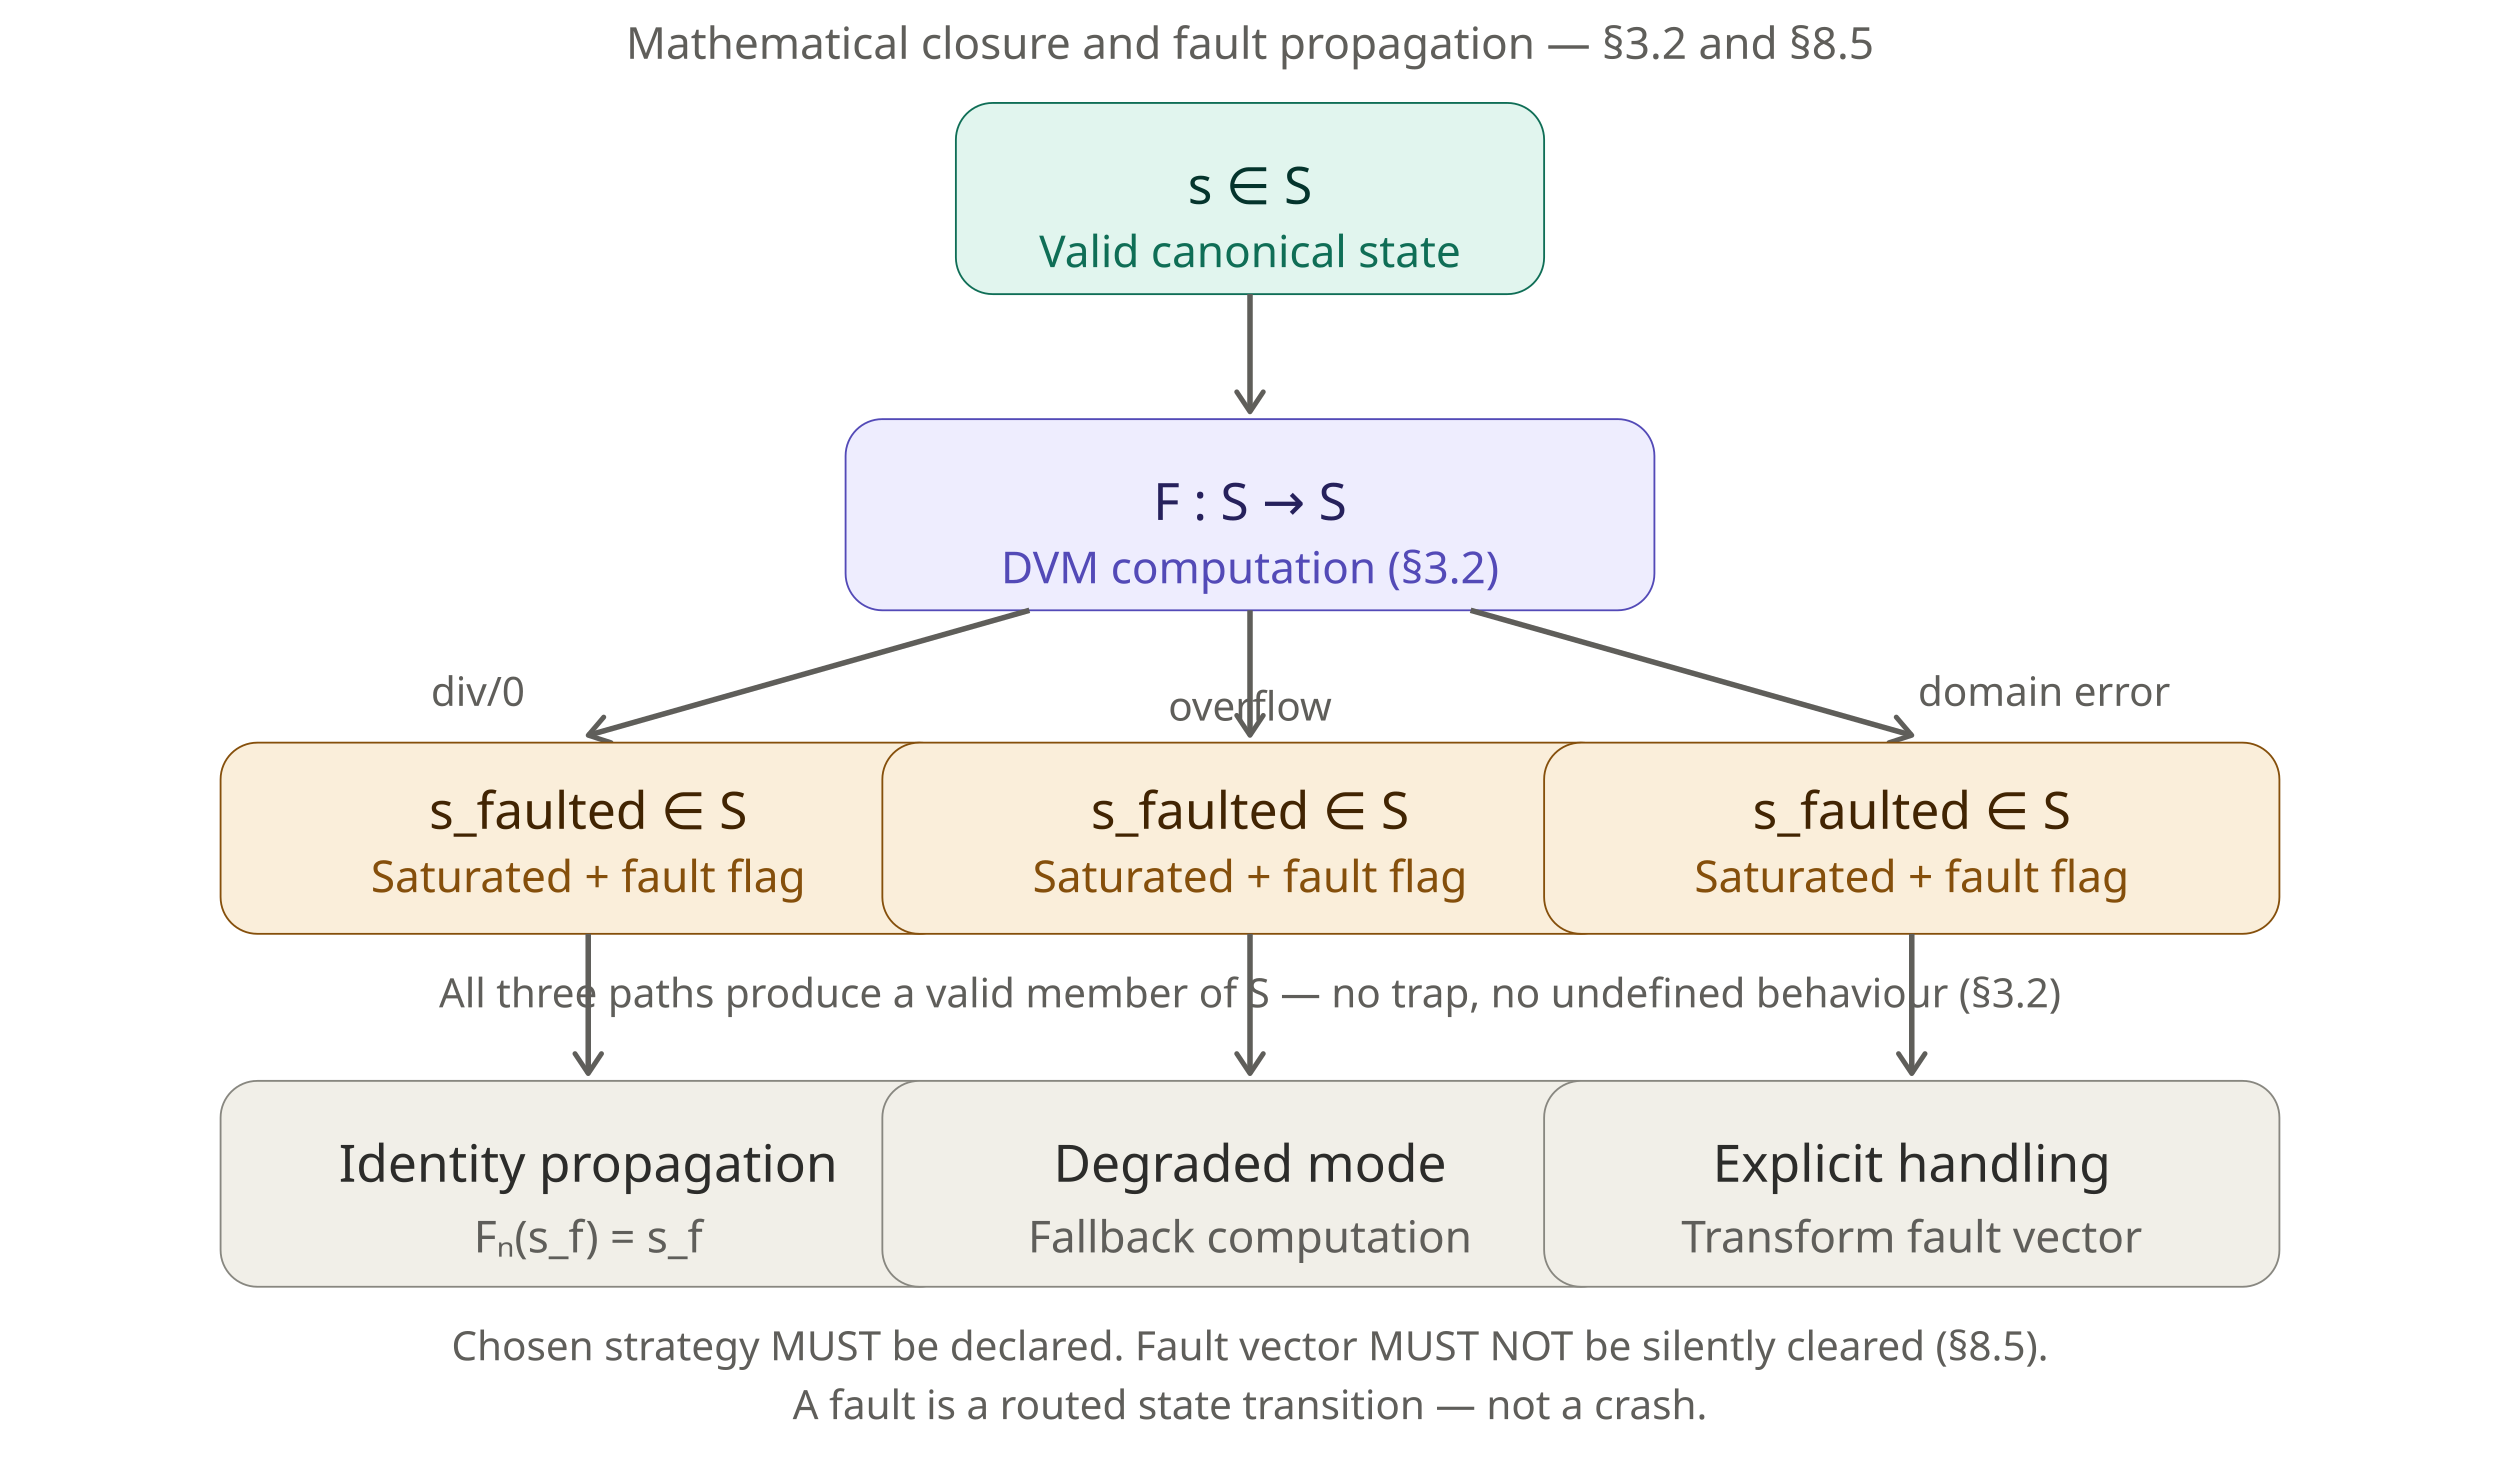
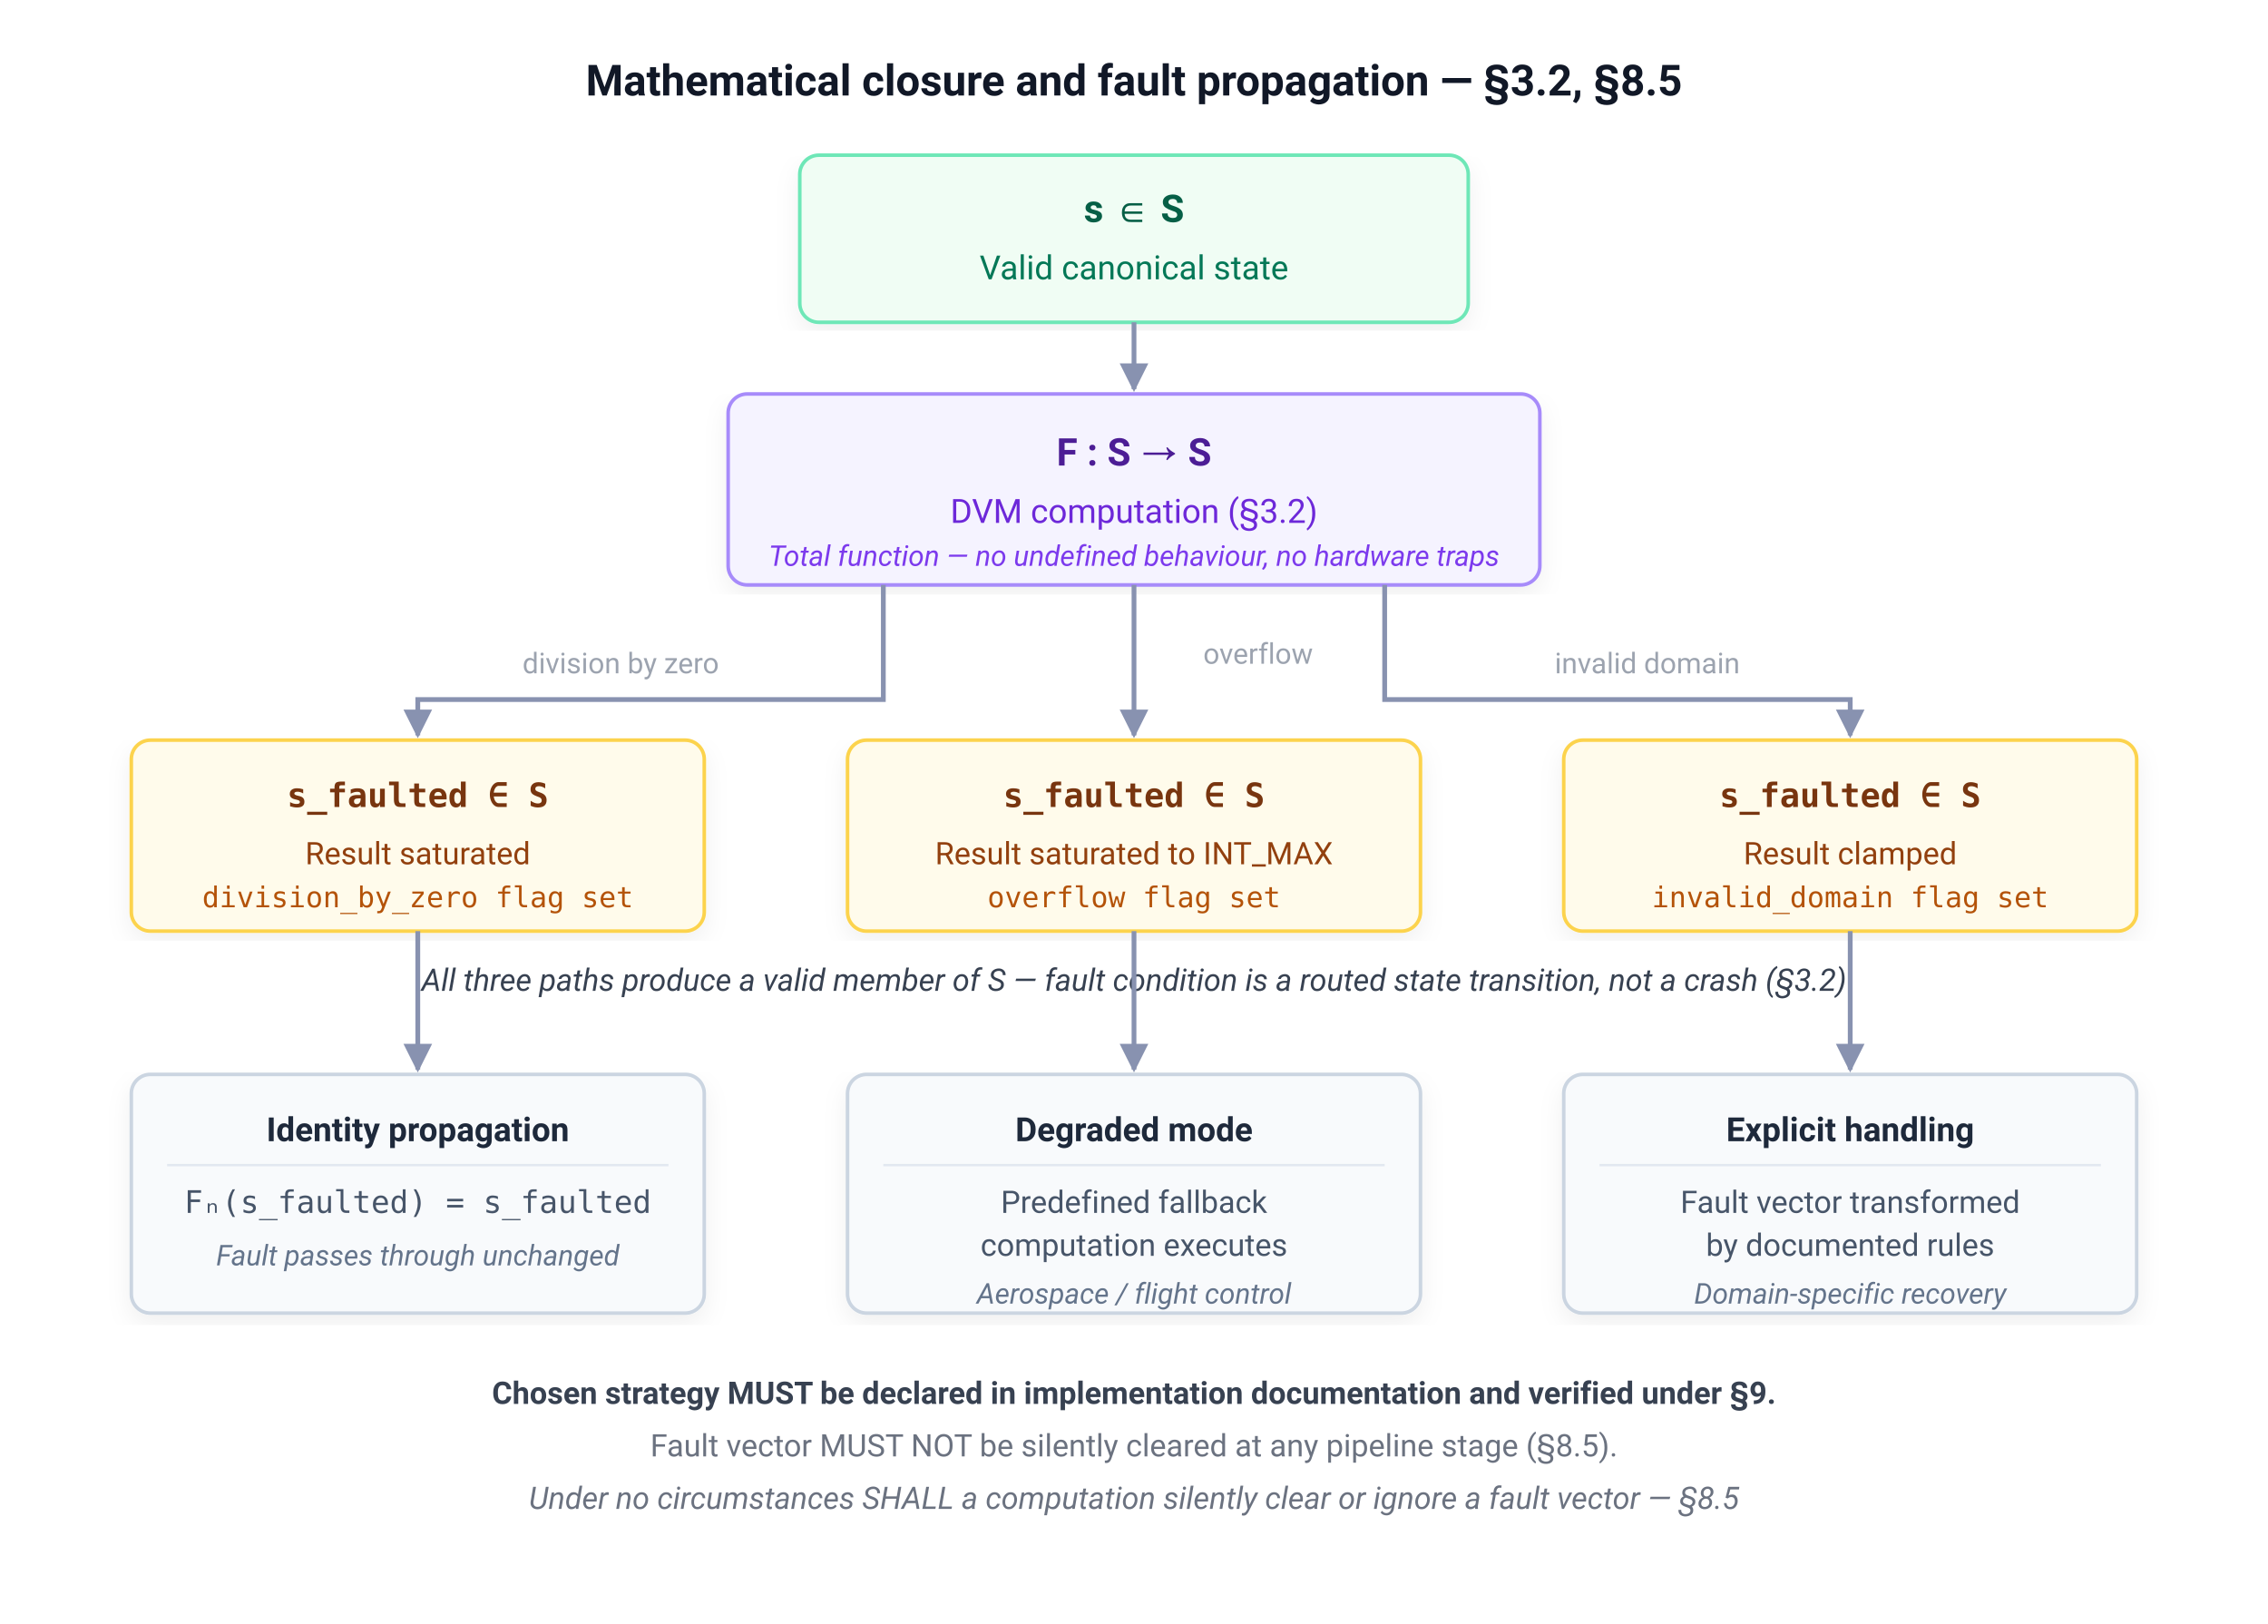
- <svg xmlns="http://www.w3.org/2000/svg" width="680" height="400" viewBox="0 0 680 400" font-family="system-ui, sans-serif">
+ <svg xmlns="http://www.w3.org/2000/svg" viewBox="0 0 950 680" width="100%" style="background-color: #ffffff; font-family: system-ui, -apple-system, 'Segoe UI', Roboto, Helvetica, Arial, sans-serif;">
  <defs>
-     <marker id="arrow" viewBox="0 0 10 10" refX="8" refY="5" markerWidth="6" markerHeight="6" orient="auto-start-reverse">
-       <path d="M2 1L8 5L2 9" fill="none" stroke="context-stroke" stroke-width="1.5" stroke-linecap="round" stroke-linejoin="round" />
+     <marker id="arrow" viewBox="0 0 10 10" refX="9" refY="5" markerWidth="6" markerHeight="6" orient="auto">
+       <path d="M 0 0 L 10 5 L 0 10 z" fill="#8892B0" />
    </marker>
+     <filter id="shadow" x="-5%" y="-5%" width="110%" height="110%">
+       <feDropShadow dx="0" dy="4" stdDeviation="5" flood-color="#000000" flood-opacity="0.06" />
+     </filter>
  </defs>
-   <text x="340" y="16" text-anchor="middle" font-size="12" fill="#5F5E5A">Mathematical closure and fault propagation — §3.2 and §8.5</text>
-   <rect x="260" y="28" width="160" height="52" rx="10" fill="#E1F5EE" stroke="#0F6E56" stroke-width="0.5" />
-   <text x="340" y="50" text-anchor="middle" font-size="14" font-weight="500" fill="#04342C" dominant-baseline="central">s ∈ S</text>
-   <text x="340" y="68" text-anchor="middle" font-size="12" fill="#0F6E56" dominant-baseline="central">Valid canonical state</text>
-   <line x1="340" y1="80" x2="340" y2="112" stroke="#5F5E5A" stroke-width="1.5" marker-end="url(#arrow)" />
-   <rect x="230" y="114" width="220" height="52" rx="10" fill="#EEEDFE" stroke="#534AB7" stroke-width="0.5" />
-   <text x="340" y="136" text-anchor="middle" font-size="14" font-weight="500" fill="#26215C" dominant-baseline="central">F : S → S</text>
-   <text x="340" y="154" text-anchor="middle" font-size="12" fill="#534AB7" dominant-baseline="central">DVM computation (§3.2)</text>
-   <line x1="280" y1="166" x2="160" y2="200" stroke="#5F5E5A" stroke-width="1.5" marker-end="url(#arrow)" />
-   <line x1="340" y1="166" x2="340" y2="200" stroke="#5F5E5A" stroke-width="1.5" marker-end="url(#arrow)" />
-   <line x1="400" y1="166" x2="520" y2="200" stroke="#5F5E5A" stroke-width="1.5" marker-end="url(#arrow)" />
-   <text x="130" y="192" text-anchor="middle" font-size="11" fill="#5F5E5A">div/0</text>
-   <text x="340" y="196" text-anchor="middle" font-size="11" fill="#5F5E5A">overflow</text>
-   <text x="556" y="192" text-anchor="middle" font-size="11" fill="#5F5E5A">domain error</text>
-   <rect x="60" y="202" width="200" height="52" rx="10" fill="#FAEEDA" stroke="#854F0B" stroke-width="0.5" />
-   <text x="160" y="220" text-anchor="middle" font-size="14" font-weight="500" fill="#412402" dominant-baseline="central">s_faulted ∈ S</text>
-   <text x="160" y="238" text-anchor="middle" font-size="12" fill="#854F0B" dominant-baseline="central">Saturated + fault flag</text>
-   <rect x="240" y="202" width="200" height="52" rx="10" fill="#FAEEDA" stroke="#854F0B" stroke-width="0.5" />
-   <text x="340" y="220" text-anchor="middle" font-size="14" font-weight="500" fill="#412402" dominant-baseline="central">s_faulted ∈ S</text>
-   <text x="340" y="238" text-anchor="middle" font-size="12" fill="#854F0B" dominant-baseline="central">Saturated + fault flag</text>
-   <rect x="420" y="202" width="200" height="52" rx="10" fill="#FAEEDA" stroke="#854F0B" stroke-width="0.5" />
-   <text x="520" y="220" text-anchor="middle" font-size="14" font-weight="500" fill="#412402" dominant-baseline="central">s_faulted ∈ S</text>
-   <text x="520" y="238" text-anchor="middle" font-size="12" fill="#854F0B" dominant-baseline="central">Saturated + fault flag</text>
-   <text x="340" y="274" text-anchor="middle" font-size="11" fill="#5F5E5A">All three paths produce a valid member of S — no trap, no undefined behaviour (§3.2)</text>
-   <line x1="160" y1="254" x2="160" y2="292" stroke="#5F5E5A" stroke-width="1.5" marker-end="url(#arrow)" />
-   <line x1="340" y1="254" x2="340" y2="292" stroke="#5F5E5A" stroke-width="1.5" marker-end="url(#arrow)" />
-   <line x1="520" y1="254" x2="520" y2="292" stroke="#5F5E5A" stroke-width="1.5" marker-end="url(#arrow)" />
-   <rect x="60" y="294" width="200" height="56" rx="10" fill="#F1EFE8" stroke="#888780" stroke-width="0.5" />
-   <text x="160" y="316" text-anchor="middle" font-size="14" font-weight="500" fill="#2C2C2A" dominant-baseline="central">Identity propagation</text>
-   <text x="160" y="336" text-anchor="middle" font-size="12" fill="#5F5E5A" dominant-baseline="central">Fₙ(s_f) = s_f</text>
-   <rect x="240" y="294" width="200" height="56" rx="10" fill="#F1EFE8" stroke="#888780" stroke-width="0.5" />
-   <text x="340" y="316" text-anchor="middle" font-size="14" font-weight="500" fill="#2C2C2A" dominant-baseline="central">Degraded mode</text>
-   <text x="340" y="336" text-anchor="middle" font-size="12" fill="#5F5E5A" dominant-baseline="central">Fallback computation</text>
-   <rect x="420" y="294" width="200" height="56" rx="10" fill="#F1EFE8" stroke="#888780" stroke-width="0.5" />
-   <text x="520" y="316" text-anchor="middle" font-size="14" font-weight="500" fill="#2C2C2A" dominant-baseline="central">Explicit handling</text>
-   <text x="520" y="336" text-anchor="middle" font-size="12" fill="#5F5E5A" dominant-baseline="central">Transform fault vector</text>
-   <text x="340" y="370" text-anchor="middle" font-size="11" fill="#5F5E5A">Chosen strategy MUST be declared. Fault vector MUST NOT be silently cleared (§8.5).</text>
-   <text x="340" y="386" text-anchor="middle" font-size="11" fill="#5F5E5A">A fault is a routed state transition — not a crash.</text>
+   <text x="475" y="40" font-size="18" font-weight="600" text-anchor="middle" fill="#111827">Mathematical closure and fault propagation — §3.2, §8.5</text>
+   <g transform="translate(335, 65)">
+     <rect width="280" height="70" rx="8" fill="#F0FDF4" stroke="#6EE7B7" stroke-width="1.5" filter="url(#shadow)" />
+     <text x="140" y="28" font-size="16" font-weight="bold" text-anchor="middle" fill="#065F46">s ∈ S</text>
+     <text x="140" y="52" font-size="14" text-anchor="middle" fill="#047857">Valid canonical state</text>
+   </g>
+   <path d="M 475 135 L 475 163" stroke="#8892B0" stroke-width="2" marker-end="url(#arrow)" />
+   <g transform="translate(305, 165)">
+     <rect width="340" height="80" rx="8" fill="#F5F3FF" stroke="#A78BFA" stroke-width="1.5" filter="url(#shadow)" />
+     <text x="170" y="30" font-size="16" font-weight="bold" text-anchor="middle" fill="#4C1D95">F : S → S</text>
+     <text x="170" y="54" font-size="14" text-anchor="middle" fill="#6D28D9">DVM computation (§3.2)</text>
+     <text x="170" y="72" font-size="12" font-style="italic" text-anchor="middle" fill="#7C3AED">Total function — no undefined behaviour, no hardware traps</text>
+   </g>
+   <path d="M 370 245 L 370 293 L 175 293 L 175 308" stroke="#8892B0" stroke-width="2" marker-end="url(#arrow)" fill="none" />
+   <text x="260" y="282" font-size="12" text-anchor="middle" fill="#9CA3AF">division by zero</text>
+   <path d="M 475 245 L 475 308" stroke="#8892B0" stroke-width="2" marker-end="url(#arrow)" />
+   <text x="504" y="278" font-size="12" text-anchor="start" fill="#9CA3AF">overflow</text>
+   <path d="M 580 245 L 580 293 L 775 293 L 775 308" stroke="#8892B0" stroke-width="2" marker-end="url(#arrow)" fill="none" />
+   <text x="690" y="282" font-size="12" text-anchor="middle" fill="#9CA3AF">invalid domain</text>
+   <g transform="translate(55, 310)">
+     <rect width="240" height="80" rx="8" fill="#FFFBEB" stroke="#FCD34D" stroke-width="1.5" filter="url(#shadow)" />
+     <text x="120" y="28" font-size="14" font-family="monospace" font-weight="bold" text-anchor="middle" fill="#78350F">s_faulted ∈ S</text>
+     <text x="120" y="52" font-size="13" text-anchor="middle" fill="#92400E">Result saturated</text>
+     <text x="120" y="70" font-size="12" font-family="monospace" text-anchor="middle" fill="#B45309">division_by_zero flag set</text>
+   </g>
+   <g transform="translate(355, 310)">
+     <rect width="240" height="80" rx="8" fill="#FFFBEB" stroke="#FCD34D" stroke-width="1.5" filter="url(#shadow)" />
+     <text x="120" y="28" font-size="14" font-family="monospace" font-weight="bold" text-anchor="middle" fill="#78350F">s_faulted ∈ S</text>
+     <text x="120" y="52" font-size="13" text-anchor="middle" fill="#92400E">Result saturated to INT_MAX</text>
+     <text x="120" y="70" font-size="12" font-family="monospace" text-anchor="middle" fill="#B45309">overflow flag set</text>
+   </g>
+   <g transform="translate(655, 310)">
+     <rect width="240" height="80" rx="8" fill="#FFFBEB" stroke="#FCD34D" stroke-width="1.5" filter="url(#shadow)" />
+     <text x="120" y="28" font-size="14" font-family="monospace" font-weight="bold" text-anchor="middle" fill="#78350F">s_faulted ∈ S</text>
+     <text x="120" y="52" font-size="13" text-anchor="middle" fill="#92400E">Result clamped</text>
+     <text x="120" y="70" font-size="12" font-family="monospace" text-anchor="middle" fill="#B45309">invalid_domain flag set</text>
+   </g>
+   <text x="475" y="415" font-size="13" font-style="italic" text-anchor="middle" fill="#374151">All three paths produce a valid member of S — fault condition is a routed state transition, not a crash (§3.2)</text>
+   <path d="M 175 390 L 175 448" stroke="#8892B0" stroke-width="2" marker-end="url(#arrow)" />
+   <path d="M 475 390 L 475 448" stroke="#8892B0" stroke-width="2" marker-end="url(#arrow)" />
+   <path d="M 775 390 L 775 448" stroke="#8892B0" stroke-width="2" marker-end="url(#arrow)" />
+   <g transform="translate(55, 450)">
+     <rect width="240" height="100" rx="8" fill="#F8FAFC" stroke="#CBD5E1" stroke-width="1.5" filter="url(#shadow)" />
+     <text x="120" y="28" font-size="14" font-weight="bold" text-anchor="middle" fill="#1E293B">Identity propagation</text>
+     <line x1="15" y1="38" x2="225" y2="38" stroke="#E2E8F0" stroke-width="1" />
+     <text x="120" y="58" font-size="13" font-family="monospace" text-anchor="middle" fill="#475569">Fₙ(s_faulted) = s_faulted</text>
+     <text x="120" y="80" font-size="12" font-style="italic" text-anchor="middle" fill="#64748B">Fault passes through unchanged</text>
+   </g>
+   <g transform="translate(355, 450)">
+     <rect width="240" height="100" rx="8" fill="#F8FAFC" stroke="#CBD5E1" stroke-width="1.5" filter="url(#shadow)" />
+     <text x="120" y="28" font-size="14" font-weight="bold" text-anchor="middle" fill="#1E293B">Degraded mode</text>
+     <line x1="15" y1="38" x2="225" y2="38" stroke="#E2E8F0" stroke-width="1" />
+     <text x="120" y="58" font-size="13" text-anchor="middle" fill="#475569">Predefined fallback</text>
+     <text x="120" y="76" font-size="13" text-anchor="middle" fill="#475569">computation executes</text>
+     <text x="120" y="96" font-size="12" font-style="italic" text-anchor="middle" fill="#64748B">Aerospace / flight control</text>
+   </g>
+   <g transform="translate(655, 450)">
+     <rect width="240" height="100" rx="8" fill="#F8FAFC" stroke="#CBD5E1" stroke-width="1.5" filter="url(#shadow)" />
+     <text x="120" y="28" font-size="14" font-weight="bold" text-anchor="middle" fill="#1E293B">Explicit handling</text>
+     <line x1="15" y1="38" x2="225" y2="38" stroke="#E2E8F0" stroke-width="1" />
+     <text x="120" y="58" font-size="13" text-anchor="middle" fill="#475569">Fault vector transformed</text>
+     <text x="120" y="76" font-size="13" text-anchor="middle" fill="#475569">by documented rules</text>
+     <text x="120" y="96" font-size="12" font-style="italic" text-anchor="middle" fill="#64748B">Domain-specific recovery</text>
+   </g>
+   <text x="475" y="588" font-size="13" font-weight="bold" text-anchor="middle" fill="#374151">Chosen strategy MUST be declared in implementation documentation and verified under §9.</text>
+   <text x="475" y="610" font-size="13" text-anchor="middle" fill="#6B7280">Fault vector MUST NOT be silently cleared at any pipeline stage (§8.5).</text>
+   <text x="475" y="632" font-size="13" font-style="italic" text-anchor="middle" fill="#6B7280">Under no circumstances SHALL a computation silently clear or ignore a fault vector — §8.5</text>
</svg>
